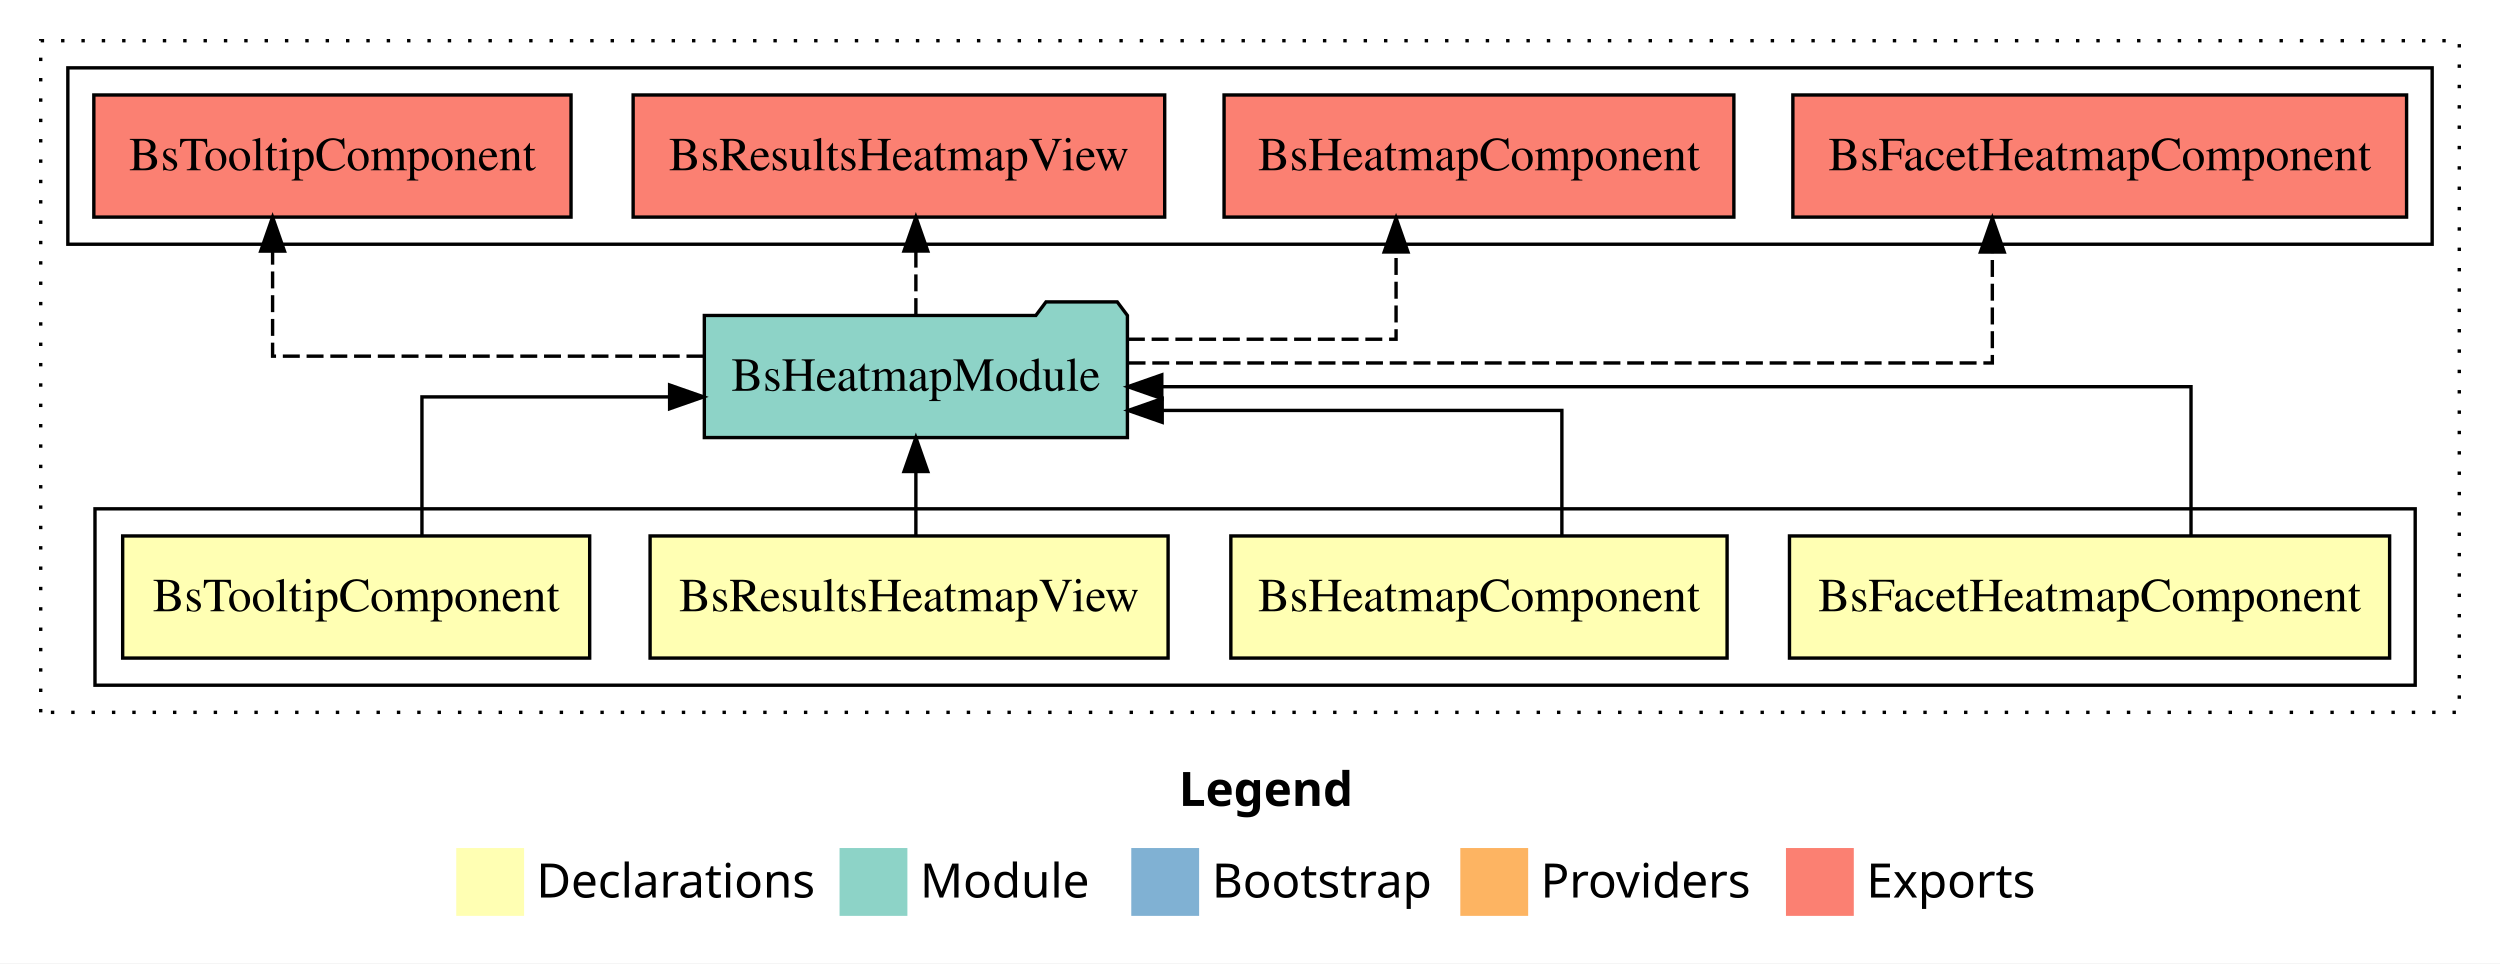
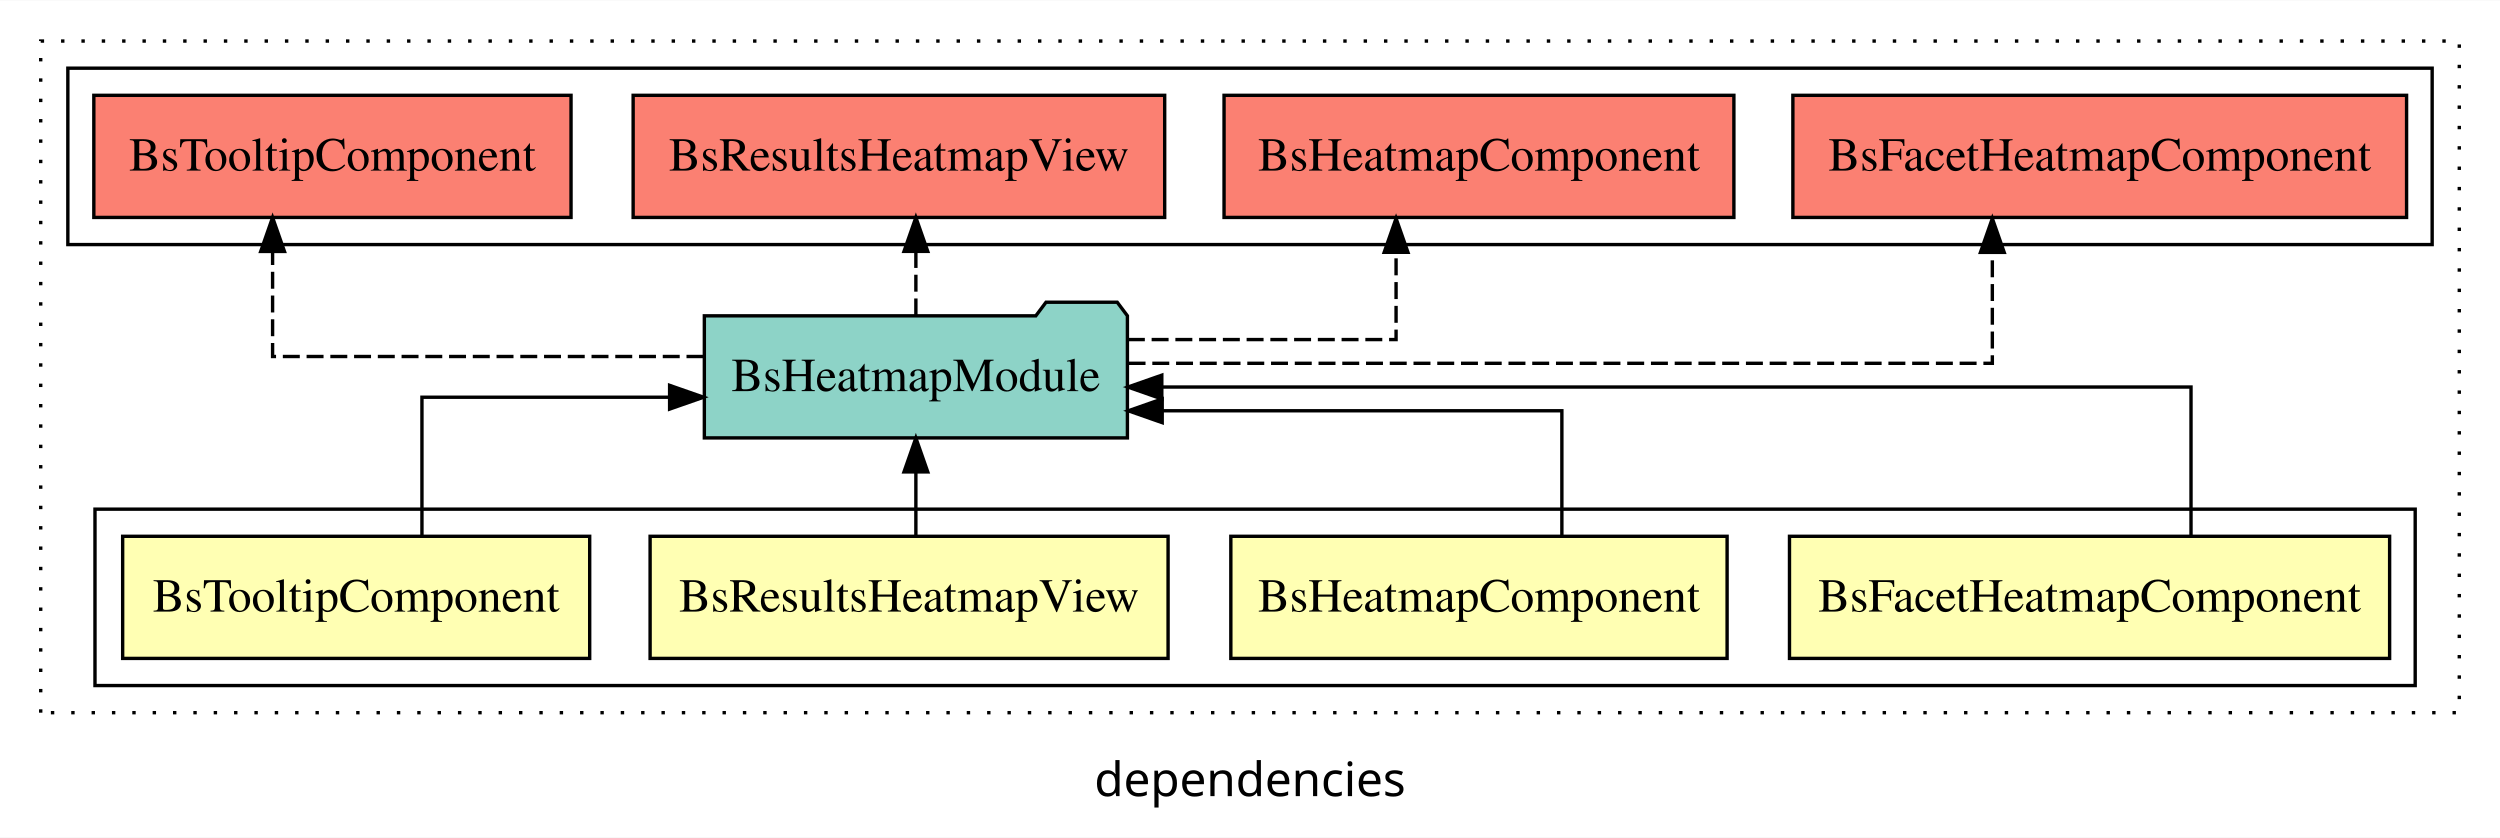
- <svg xmlns="http://www.w3.org/2000/svg" width="737pt" height="284pt" viewBox="0.00 0.00 737.00 284.00">
-   <g id="graph0" class="graph" transform="scale(1 1) rotate(0) translate(4 280)">
-     <polygon fill="#ffffff" stroke="transparent" points="-4,4 -4,-280 733,-280 733,4 -4,4" />
-     <text text-anchor="start" x="343.509" y="-42.4" font-family="sans-serif" font-weight="bold" font-size="14.00" fill="#000000">Legend</text>
-     <polygon fill="#ffffb3" stroke="transparent" points="130.5,-10 130.5,-30 150.5,-30 150.5,-10 130.5,-10" />
-     <text text-anchor="start" x="154.129" y="-15.4" font-family="sans-serif" font-size="14.00" fill="#000000">  Declarations</text>
-     <polygon fill="#8dd3c7" stroke="transparent" points="243.5,-10 243.5,-30 263.5,-30 263.5,-10 243.5,-10" />
-     <text text-anchor="start" x="267.225" y="-15.4" font-family="sans-serif" font-size="14.00" fill="#000000">  Module</text>
-     <polygon fill="#80b1d3" stroke="transparent" points="329.5,-10 329.5,-30 349.5,-30 349.5,-10 329.5,-10" />
-     <text text-anchor="start" x="353.281" y="-15.4" font-family="sans-serif" font-size="14.00" fill="#000000">  Bootstrap</text>
-     <polygon fill="#fdb462" stroke="transparent" points="426.5,-10 426.5,-30 446.5,-30 446.5,-10 426.5,-10" />
-     <text text-anchor="start" x="450.173" y="-15.4" font-family="sans-serif" font-size="14.00" fill="#000000">  Providers</text>
-     <polygon fill="#fb8072" stroke="transparent" points="522.5,-10 522.5,-30 542.5,-30 542.5,-10 522.5,-10" />
-     <text text-anchor="start" x="546.226" y="-15.4" font-family="sans-serif" font-size="14.00" fill="#000000">  Exports</text>
+ <svg xmlns="http://www.w3.org/2000/svg" width="737pt" height="247pt" viewBox="0.00 0.00 737.00 246.80">
+   <g id="graph0" class="graph" transform="scale(1 1) rotate(0) translate(4 242.8)">
+     <polygon fill="white" stroke="transparent" points="-4,4 -4,-242.8 733,-242.8 733,4 -4,4" />
+     <text text-anchor="middle" x="364.5" y="-8.2" font-family="sans-serif" font-size="14.00">dependencies</text>
    <g id="clust1" class="cluster">
-       <polygon fill="none" stroke="#000000" stroke-dasharray="1,5" points="8,-70 8,-268 721,-268 721,-70 8,-70" />
+       <polygon fill="none" stroke="black" stroke-dasharray="1,5" points="8,-32.8 8,-230.8 721,-230.8 721,-32.8 8,-32.8" />
+     </g>
+     <g id="clust8" class="cluster">
+       <polygon fill="none" stroke="black" points="16,-170.8 16,-222.8 713,-222.8 713,-170.8 16,-170.8" />
    </g>
    <g id="clust2" class="cluster">
-       <polygon fill="none" stroke="#000000" points="24,-78 24,-130 708,-130 708,-78 24,-78" />
-     </g>
-     <g id="clust8" class="cluster">
-       <polygon fill="none" stroke="#000000" points="16,-208 16,-260 713,-260 713,-208 16,-208" />
+       <polygon fill="none" stroke="black" points="24,-40.8 24,-92.8 708,-92.8 708,-40.8 24,-40.8" />
    </g>
    <g id="node1" class="node">
-       <polygon fill="#ffffb3" stroke="#000000" points="700.462,-122 523.538,-122 523.538,-86 700.462,-86 700.462,-122" />
-       <text text-anchor="middle" x="612" y="-99.8" font-family="Times,serif" font-size="14.00" fill="#000000">BsFacetHeatmapComponent</text>
+       <polygon fill="#ffffb3" stroke="black" points="700.46,-84.8 523.54,-84.8 523.54,-48.8 700.46,-48.8 700.46,-84.8" />
+       <text text-anchor="middle" x="612" y="-62.6" font-family="Times,serif" font-size="14.00">BsFacetHeatmapComponent</text>
    </g>
    <g id="node5" class="node">
-       <polygon fill="#8dd3c7" stroke="#000000" points="328.363,-187 325.363,-191 304.363,-191 301.363,-187 203.637,-187 203.637,-151 328.363,-151 328.363,-187" />
-       <text text-anchor="middle" x="266" y="-164.8" font-family="Times,serif" font-size="14.00" fill="#000000">BsHeatmapModule</text>
+       <polygon fill="#8dd3c7" stroke="black" points="328.36,-149.8 325.36,-153.8 304.36,-153.8 301.36,-149.8 203.64,-149.8 203.64,-113.8 328.36,-113.8 328.36,-149.8" />
+       <text text-anchor="middle" x="266" y="-127.6" font-family="Times,serif" font-size="14.00">BsHeatmapModule</text>
    </g>
    <g id="edge1" class="edge">
-       <path fill="none" stroke="#000000" d="M641.91,-122.267C641.91,-140.555 641.91,-166 641.91,-166 641.91,-166 338.496,-166 338.496,-166" />
-       <polygon fill="#000000" stroke="#000000" points="338.496,-162.5 328.496,-166 338.496,-169.5 338.496,-162.5" />
+       <path fill="none" stroke="black" d="M641.91,-85.07C641.91,-103.36 641.91,-128.8 641.91,-128.8 641.91,-128.8 338.5,-128.8 338.5,-128.8" />
+       <polygon fill="black" stroke="black" points="338.5,-125.3 328.5,-128.8 338.5,-132.3 338.5,-125.3" />
    </g>
    <g id="node2" class="node">
-       <polygon fill="#ffffb3" stroke="#000000" points="505.146,-122 358.854,-122 358.854,-86 505.146,-86 505.146,-122" />
-       <text text-anchor="middle" x="432" y="-99.8" font-family="Times,serif" font-size="14.00" fill="#000000">BsHeatmapComponent</text>
+       <polygon fill="#ffffb3" stroke="black" points="505.15,-84.8 358.85,-84.8 358.85,-48.8 505.15,-48.8 505.15,-84.8" />
+       <text text-anchor="middle" x="432" y="-62.6" font-family="Times,serif" font-size="14.00">BsHeatmapComponent</text>
    </g>
    <g id="edge2" class="edge">
-       <path fill="none" stroke="#000000" d="M456.441,-122.009C456.441,-138.049 456.441,-159 456.441,-159 456.441,-159 338.621,-159 338.621,-159" />
-       <polygon fill="#000000" stroke="#000000" points="338.621,-155.5 328.621,-159 338.621,-162.5 338.621,-155.5" />
+       <path fill="none" stroke="black" d="M456.44,-84.81C456.44,-100.85 456.44,-121.8 456.44,-121.8 456.44,-121.8 338.62,-121.8 338.62,-121.8" />
+       <polygon fill="black" stroke="black" points="338.62,-118.3 328.62,-121.8 338.62,-125.3 338.62,-118.3" />
    </g>
    <g id="node3" class="node">
-       <polygon fill="#ffffb3" stroke="#000000" points="340.353,-122 187.647,-122 187.647,-86 340.353,-86 340.353,-122" />
-       <text text-anchor="middle" x="264" y="-99.8" font-family="Times,serif" font-size="14.00" fill="#000000">BsResultsHeatmapView</text>
+       <polygon fill="#ffffb3" stroke="black" points="340.35,-84.8 187.65,-84.8 187.65,-48.8 340.35,-48.8 340.35,-84.8" />
+       <text text-anchor="middle" x="264" y="-62.6" font-family="Times,serif" font-size="14.00">BsResultsHeatmapView</text>
    </g>
    <g id="edge3" class="edge">
-       <path fill="none" stroke="#000000" d="M266,-122.106C266,-122.106 266,-140.991 266,-140.991" />
-       <polygon fill="#000000" stroke="#000000" points="262.5,-140.991 266,-150.991 269.5,-140.991 262.5,-140.991" />
+       <path fill="none" stroke="black" d="M266,-84.91C266,-84.91 266,-103.79 266,-103.79" />
+       <polygon fill="black" stroke="black" points="262.5,-103.79 266,-113.79 269.5,-103.79 262.5,-103.79" />
    </g>
    <g id="node4" class="node">
-       <polygon fill="#ffffb3" stroke="#000000" points="169.838,-122 32.162,-122 32.162,-86 169.838,-86 169.838,-122" />
-       <text text-anchor="middle" x="101" y="-99.8" font-family="Times,serif" font-size="14.00" fill="#000000">BsTooltipComponent</text>
+       <polygon fill="#ffffb3" stroke="black" points="169.84,-84.8 32.16,-84.8 32.16,-48.8 169.84,-48.8 169.84,-84.8" />
+       <text text-anchor="middle" x="101" y="-62.6" font-family="Times,serif" font-size="14.00">BsTooltipComponent</text>
    </g>
    <g id="edge4" class="edge">
-       <path fill="none" stroke="#000000" d="M120.39,-122.022C120.39,-139.373 120.39,-163 120.39,-163 120.39,-163 193.403,-163 193.403,-163" />
-       <polygon fill="#000000" stroke="#000000" points="193.403,-166.5 203.403,-163 193.403,-159.5 193.403,-166.5" />
+       <path fill="none" stroke="black" d="M120.39,-84.82C120.39,-102.17 120.39,-125.8 120.39,-125.8 120.39,-125.8 193.4,-125.8 193.4,-125.8" />
+       <polygon fill="black" stroke="black" points="193.4,-129.3 203.4,-125.8 193.4,-122.3 193.4,-129.3" />
    </g>
    <g id="node6" class="node">
-       <polygon fill="#fb8072" stroke="#000000" points="705.463,-252 524.537,-252 524.537,-216 705.463,-216 705.463,-252" />
-       <text text-anchor="middle" x="615" y="-229.8" font-family="Times,serif" font-size="14.00" fill="#000000">BsFacetHeatmapComponent </text>
+       <polygon fill="#fb8072" stroke="black" points="705.46,-214.8 524.54,-214.8 524.54,-178.8 705.46,-178.8 705.46,-214.8" />
+       <text text-anchor="middle" x="615" y="-192.6" font-family="Times,serif" font-size="14.00">BsFacetHeatmapComponent </text>
    </g>
    <g id="edge5" class="edge">
-       <path fill="none" stroke="#000000" stroke-dasharray="5,2" d="M328.696,-173C421.179,-173 583.34,-173 583.34,-173 583.34,-173 583.34,-205.698 583.34,-205.698" />
-       <polygon fill="#000000" stroke="#000000" points="579.84,-205.698 583.34,-215.698 586.84,-205.698 579.84,-205.698" />
+       <path fill="none" stroke="black" stroke-dasharray="5,2" d="M328.7,-135.8C421.18,-135.8 583.34,-135.8 583.34,-135.8 583.34,-135.8 583.34,-168.5 583.34,-168.5" />
+       <polygon fill="black" stroke="black" points="579.84,-168.5 583.34,-178.5 586.84,-168.5 579.84,-168.5" />
    </g>
    <g id="node7" class="node">
-       <polygon fill="#fb8072" stroke="#000000" points="507.145,-252 356.855,-252 356.855,-216 507.145,-216 507.145,-252" />
-       <text text-anchor="middle" x="432" y="-229.8" font-family="Times,serif" font-size="14.00" fill="#000000">BsHeatmapComponent </text>
+       <polygon fill="#fb8072" stroke="black" points="507.15,-214.8 356.85,-214.8 356.85,-178.8 507.15,-178.8 507.15,-214.8" />
+       <text text-anchor="middle" x="432" y="-192.6" font-family="Times,serif" font-size="14.00">BsHeatmapComponent </text>
    </g>
    <g id="edge6" class="edge">
-       <path fill="none" stroke="#000000" stroke-dasharray="5,2" d="M328.502,-180C366.424,-180 407.559,-180 407.559,-180 407.559,-180 407.559,-205.718 407.559,-205.718" />
-       <polygon fill="#000000" stroke="#000000" points="404.059,-205.718 407.559,-215.718 411.059,-205.718 404.059,-205.718" />
+       <path fill="none" stroke="black" stroke-dasharray="5,2" d="M328.5,-142.8C366.42,-142.8 407.56,-142.8 407.56,-142.8 407.56,-142.8 407.56,-168.52 407.56,-168.52" />
+       <polygon fill="black" stroke="black" points="404.06,-168.52 407.56,-178.52 411.06,-168.52 404.06,-168.52" />
    </g>
    <g id="node8" class="node">
-       <polygon fill="#fb8072" stroke="#000000" points="339.353,-252 182.647,-252 182.647,-216 339.353,-216 339.353,-252" />
-       <text text-anchor="middle" x="261" y="-229.8" font-family="Times,serif" font-size="14.00" fill="#000000">BsResultsHeatmapView </text>
+       <polygon fill="#fb8072" stroke="black" points="339.35,-214.8 182.65,-214.8 182.65,-178.8 339.35,-178.8 339.35,-214.8" />
+       <text text-anchor="middle" x="261" y="-192.6" font-family="Times,serif" font-size="14.00">BsResultsHeatmapView </text>
    </g>
    <g id="edge7" class="edge">
-       <path fill="none" stroke="#000000" stroke-dasharray="5,2" d="M266,-187.106C266,-187.106 266,-205.991 266,-205.991" />
-       <polygon fill="#000000" stroke="#000000" points="262.5,-205.991 266,-215.991 269.5,-205.991 262.5,-205.991" />
+       <path fill="none" stroke="black" stroke-dasharray="5,2" d="M266,-149.91C266,-149.91 266,-168.79 266,-168.79" />
+       <polygon fill="black" stroke="black" points="262.5,-168.79 266,-178.79 269.5,-168.79 262.5,-168.79" />
    </g>
    <g id="node9" class="node">
-       <polygon fill="#fb8072" stroke="#000000" points="164.338,-252 23.662,-252 23.662,-216 164.338,-216 164.338,-252" />
-       <text text-anchor="middle" x="94" y="-229.8" font-family="Times,serif" font-size="14.00" fill="#000000">BsTooltipComponent </text>
+       <polygon fill="#fb8072" stroke="black" points="164.34,-214.8 23.66,-214.8 23.66,-178.8 164.34,-178.8 164.34,-214.8" />
+       <text text-anchor="middle" x="94" y="-192.6" font-family="Times,serif" font-size="14.00">BsTooltipComponent </text>
    </g>
    <g id="edge8" class="edge">
-       <path fill="none" stroke="#000000" stroke-dasharray="5,2" d="M203.379,-175C148.142,-175 76.36,-175 76.36,-175 76.36,-175 76.36,-205.977 76.36,-205.977" />
-       <polygon fill="#000000" stroke="#000000" points="72.86,-205.977 76.36,-215.977 79.86,-205.977 72.86,-205.977" />
+       <path fill="none" stroke="black" stroke-dasharray="5,2" d="M203.38,-137.8C148.14,-137.8 76.36,-137.8 76.36,-137.8 76.36,-137.8 76.36,-168.78 76.36,-168.78" />
+       <polygon fill="black" stroke="black" points="72.86,-168.78 76.36,-178.78 79.86,-168.78 72.86,-168.78" />
    </g>
  </g>
</svg>
